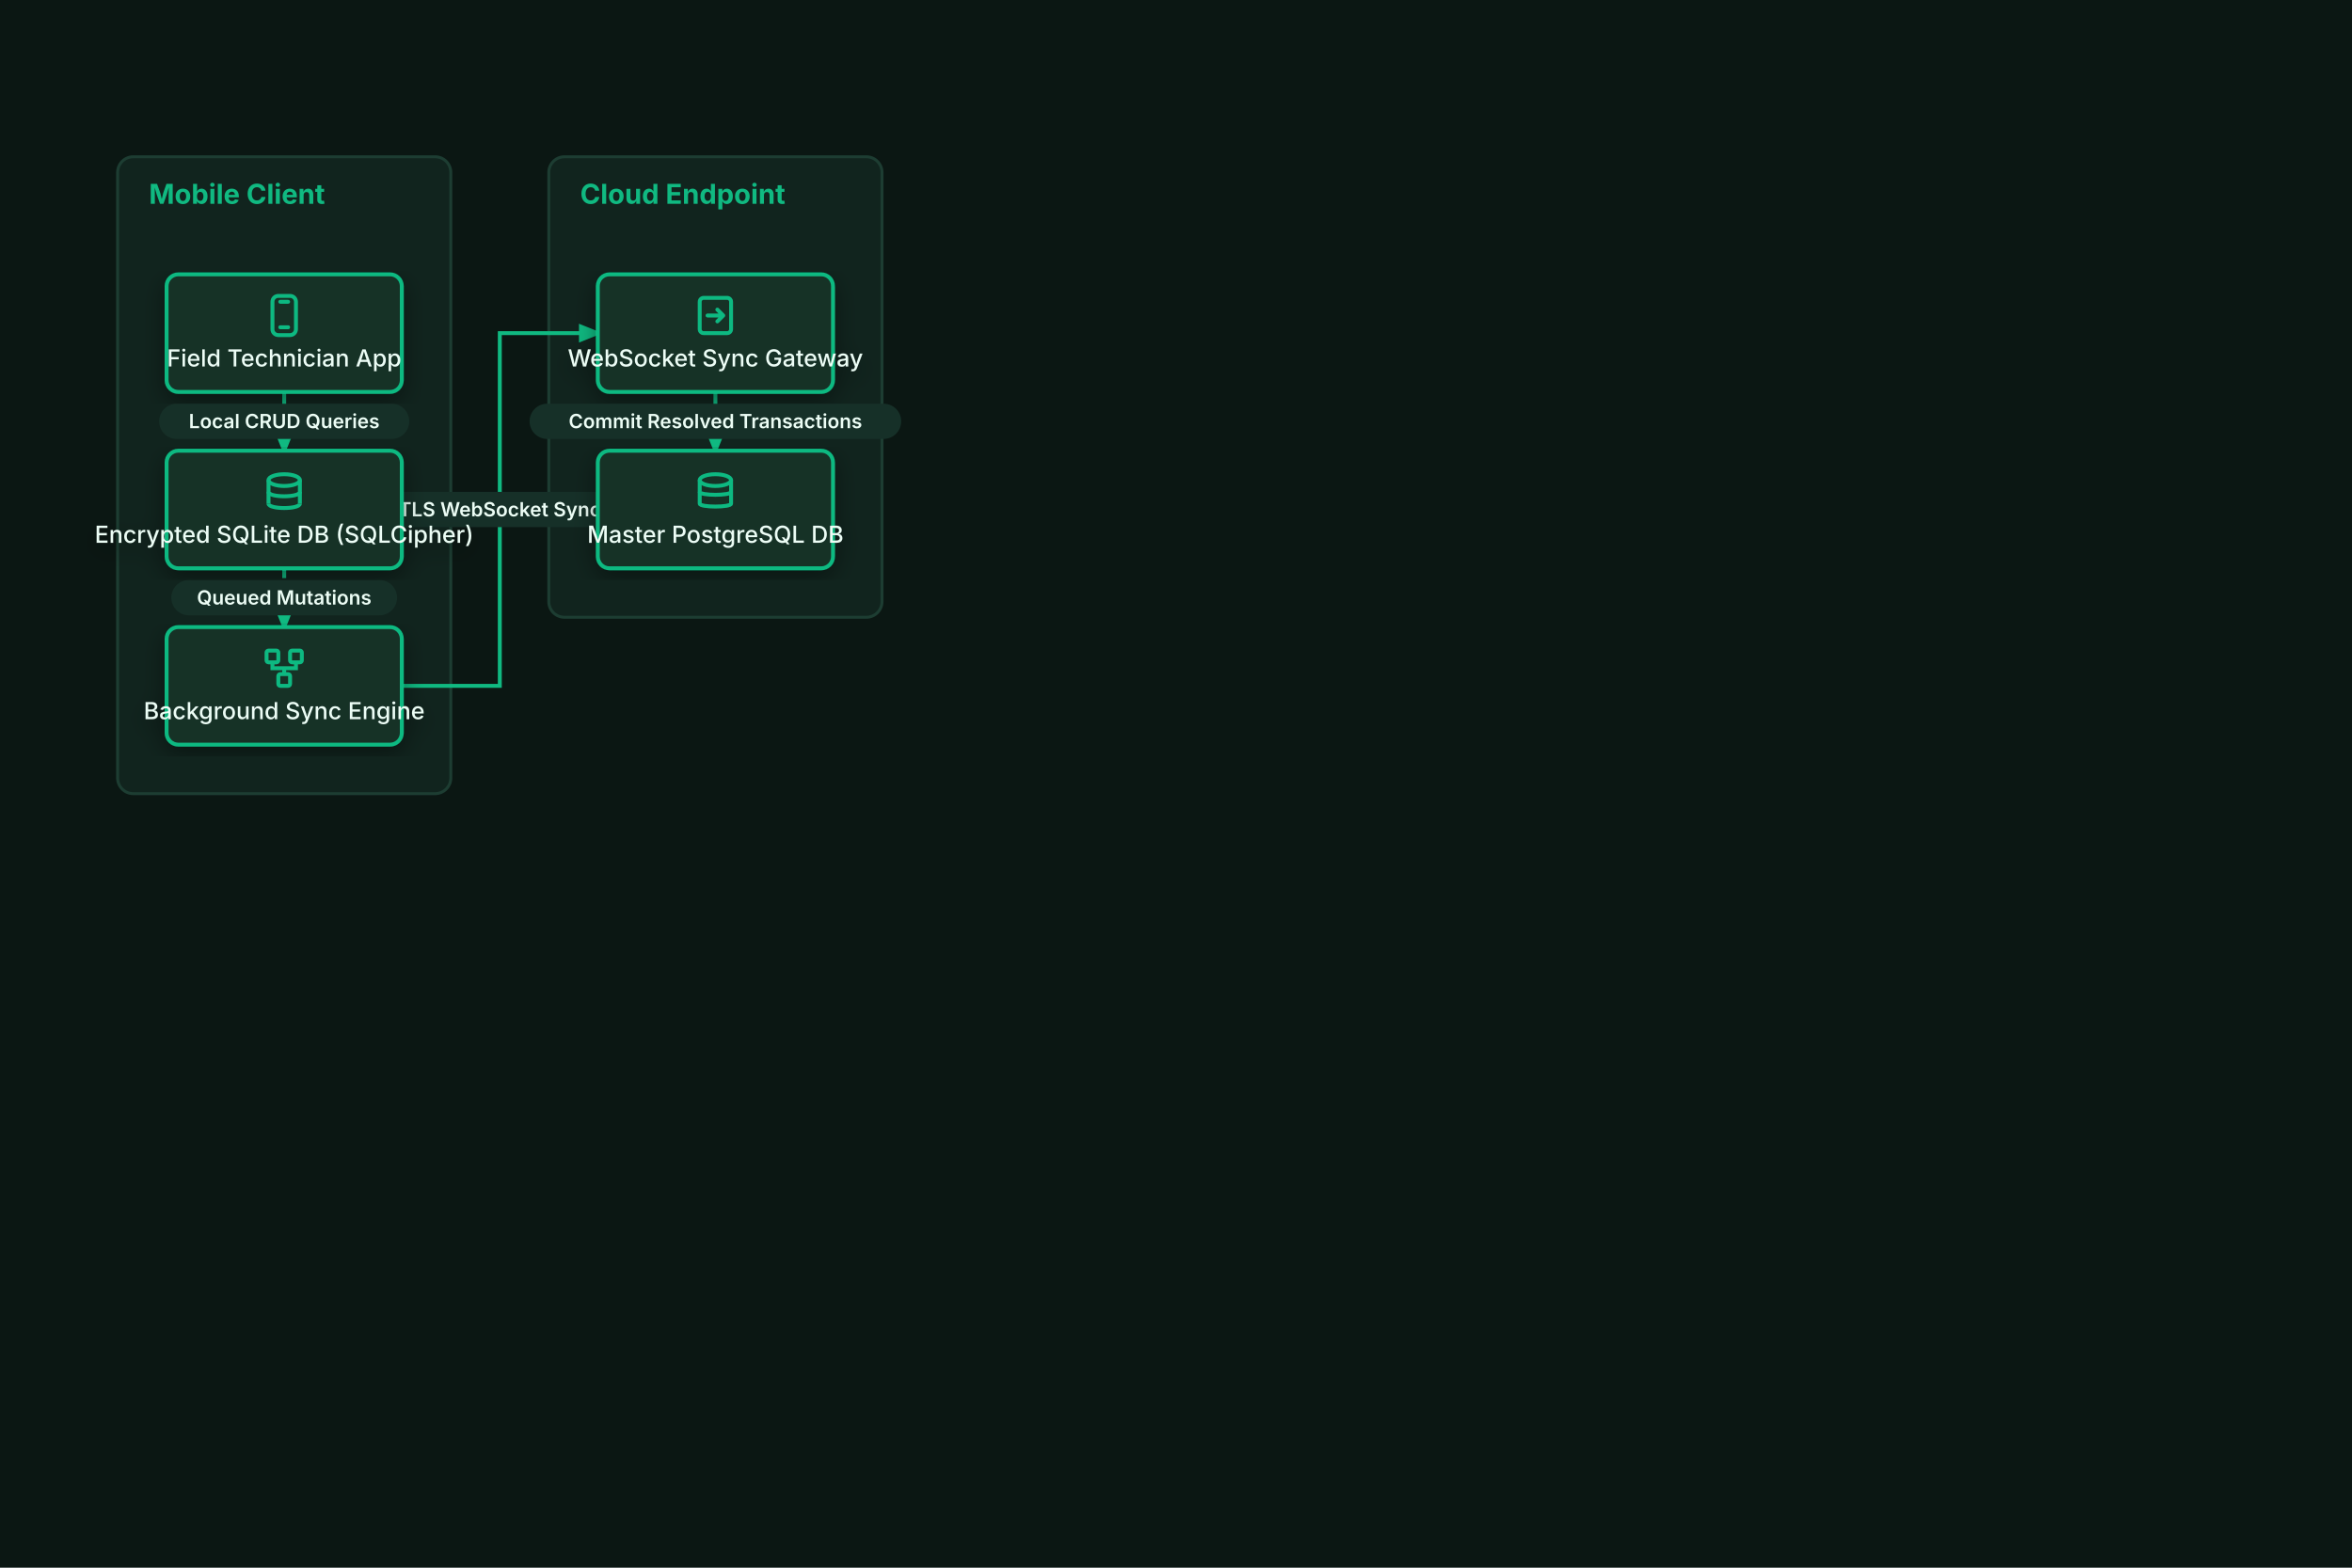
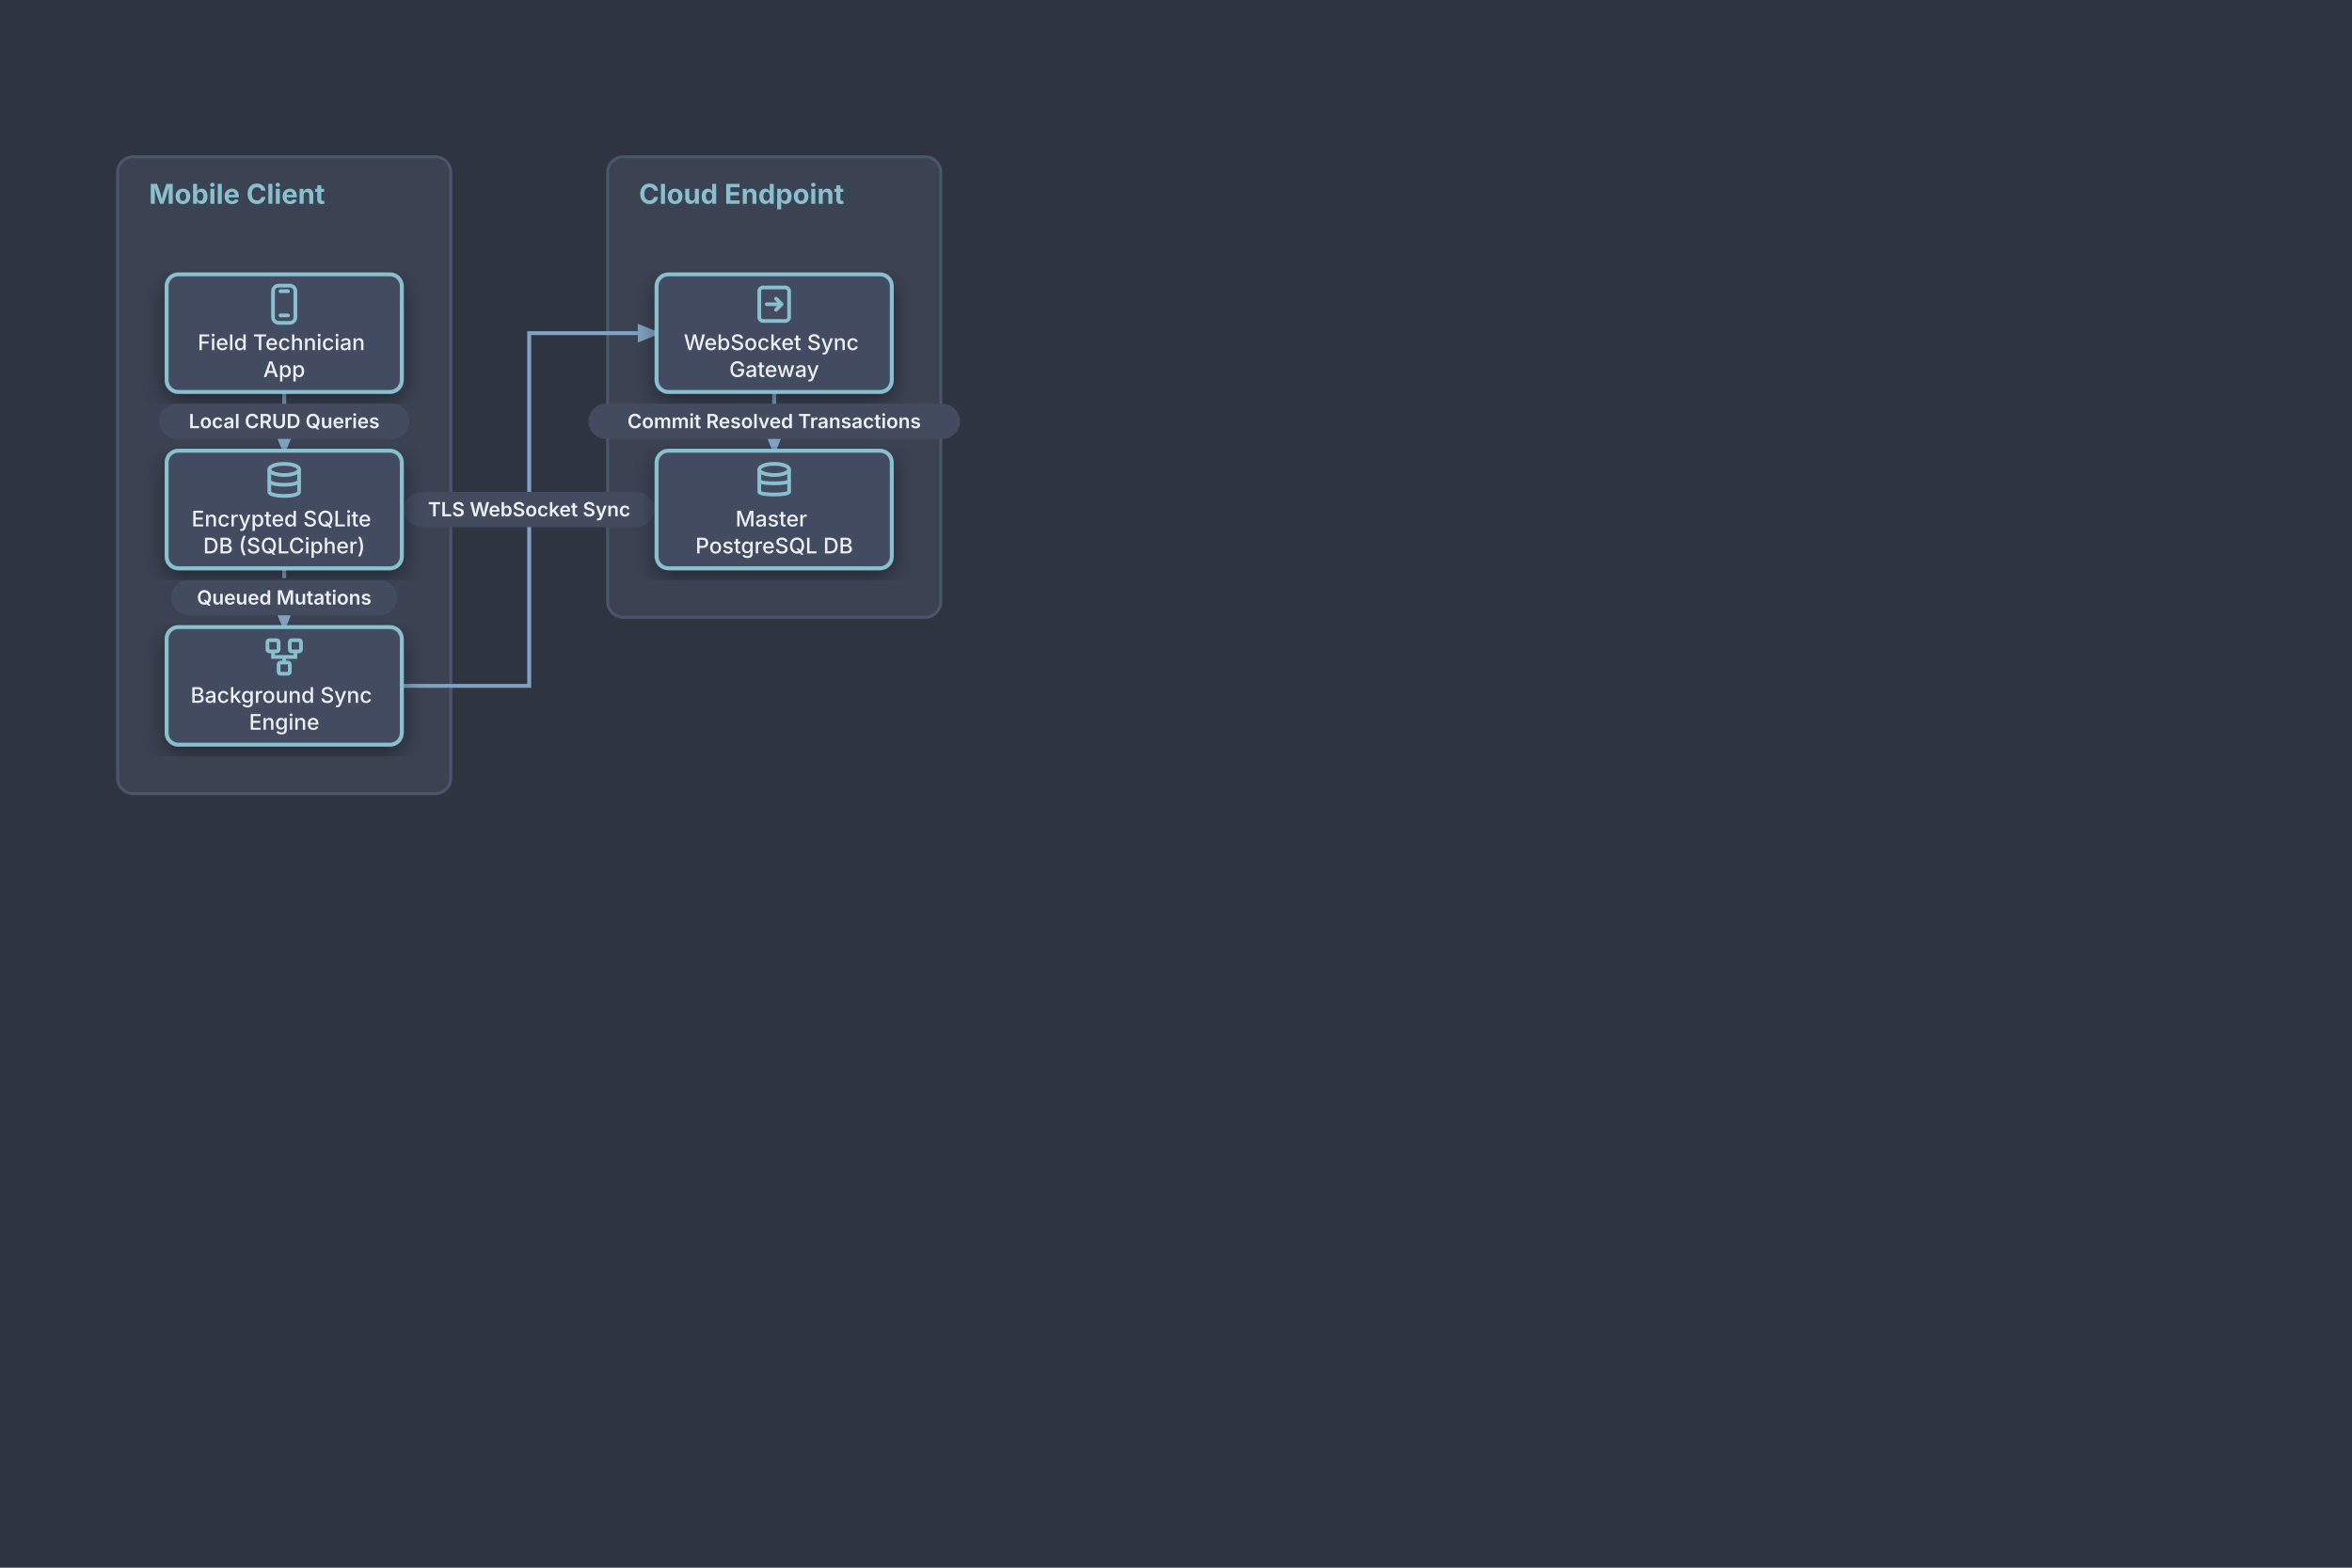
- <svg xmlns="http://www.w3.org/2000/svg" viewBox="0 0 1200.0 800.0" width="1200.0" height="800.0">
+ <svg xmlns="http://www.w3.org/2000/svg" viewBox="0 0 1200 800" width="1200" height="800">
  <defs>
    <marker id="arrow" viewBox="0 0 10 10" refX="8" refY="5" markerWidth="6" markerHeight="6" orient="auto-start-reverse">
-       <path d="M 0 1 L 10 5 L 0 9 z" fill="#10B981" />
+       <path d="M 0 1 L 10 5 L 0 9 z" fill="#88C0D0" />
+     </marker>
+     <marker id="arrow-tail" viewBox="0 0 10 10" refX="2" refY="5" markerWidth="6" markerHeight="6" orient="auto">
+       <path d="M 10 1 L 0 5 L 10 9 z" fill="#88C0D0" />
+     </marker>
+     <marker id="arrow-81A1C1" viewBox="0 0 10 10" refX="8" refY="5" markerWidth="6" markerHeight="6" orient="auto-start-reverse">
+       <path d="M 0 1 L 10 5 L 0 9 z" fill="#81A1C1" />
+     </marker>
+     <marker id="arrow-81A1C1-tail" viewBox="0 0 10 10" refX="2" refY="5" markerWidth="6" markerHeight="6" orient="auto">
+       <path d="M 10 1 L 0 5 L 10 9 z" fill="#81A1C1" />
    </marker>
    <filter id="shadow" x="-10%" y="-10%" width="120%" height="120%">
      <feDropShadow dx="0" dy="4" stdDeviation="6" flood-color="#000000" flood-opacity="0.4" />
    </filter>
  </defs>
-   <rect width="100%" height="100%" fill="#0B1713" />
+   <rect width="100%" height="100%" fill="#2E3440" />
  <g id="group_1">
-     <rect x="60.0" y="80.0" width="170.0" height="325.0" rx="8" fill="#11241E" stroke="#1D3D32" stroke-width="1.5" />
-     <text x="76.0" y="104.0" fill="#10B981" font-family="Inter, -apple-system, BlinkMacSystemFont, 'Segoe UI', Roboto, sans-serif" font-size="14" font-weight="bold">Mobile Client</text>
+     <rect x="60.0" y="80.0" width="170.0" height="325.0" rx="8" fill="#3B4252" stroke="#4C566A" stroke-width="1.5" />
+     <text x="76.0" y="104.0" fill="#88C0D0" font-family="Inter, -apple-system, BlinkMacSystemFont, 'Segoe UI', Roboto, sans-serif" font-size="14" font-weight="bold">Mobile Client</text>
  </g>
  <g id="group_2">
-     <rect x="280.0" y="80.0" width="170.0" height="235.0" rx="8" fill="#11241E" stroke="#1D3D32" stroke-width="1.5" />
-     <text x="296.0" y="104.0" fill="#10B981" font-family="Inter, -apple-system, BlinkMacSystemFont, 'Segoe UI', Roboto, sans-serif" font-size="14" font-weight="bold">Cloud Endpoint</text>
+     <rect x="310.0" y="80.0" width="170.0" height="235.0" rx="8" fill="#3B4252" stroke="#4C566A" stroke-width="1.5" />
+     <text x="326.0" y="104.0" fill="#88C0D0" font-family="Inter, -apple-system, BlinkMacSystemFont, 'Segoe UI', Roboto, sans-serif" font-size="14" font-weight="bold">Cloud Endpoint</text>
  </g>
-   <path d="M 145.0 200.0 L 145.0 230.0" fill="none" stroke="#10B981" stroke-width="2" marker-end="url(#arrow)" />
+   <path d="M 145.0 200.0 L 145.0 230.0" fill="none" stroke="#81A1C1" stroke-width="2" marker-end="url(#arrow-81A1C1)" />
  <g class="badge">
-     <rect x="81.2" y="206.0" width="127.6" height="18.0" rx="9.0" fill="#163028" />
-     <text x="145.0" y="218.5" fill="#ECFDF5" font-size="10.0" font-family="Inter, -apple-system, BlinkMacSystemFont, 'Segoe UI', Roboto, sans-serif" font-weight="600" text-anchor="middle">Local CRUD Queries</text>
+     <rect x="81.2" y="206.0" width="127.6" height="18.0" rx="9.0" fill="#434C5E" />
+     <text x="145.0" y="218.5" fill="#ECEFF4" font-size="10.0" font-family="Inter, -apple-system, BlinkMacSystemFont, 'Segoe UI', Roboto, sans-serif" font-weight="600" text-anchor="middle">Local CRUD Queries</text>
  </g>
-   <path d="M 145.0 290.0 L 145.0 320.0" fill="none" stroke="#10B981" stroke-width="2" stroke-dasharray="5,5" marker-end="url(#arrow)" />
+   <path d="M 145.0 290.0 L 145.0 320.0" fill="none" stroke="#81A1C1" stroke-width="2" stroke-dasharray="5,5" marker-end="url(#arrow-81A1C1)" />
  <g class="badge">
-     <rect x="87.4" y="296.0" width="115.2" height="18.0" rx="9.0" fill="#163028" />
-     <text x="145.0" y="308.5" fill="#ECFDF5" font-size="10.0" font-family="Inter, -apple-system, BlinkMacSystemFont, 'Segoe UI', Roboto, sans-serif" font-weight="600" text-anchor="middle">Queued Mutations</text>
+     <rect x="87.4" y="296.0" width="115.2" height="18.0" rx="9.0" fill="#434C5E" />
+     <text x="145.0" y="308.5" fill="#ECEFF4" font-size="10.0" font-family="Inter, -apple-system, BlinkMacSystemFont, 'Segoe UI', Roboto, sans-serif" font-weight="600" text-anchor="middle">Queued Mutations</text>
  </g>
-   <path d="M 205.0 350.0 L 255.0 350.0 L 255.0 170.0 L 305.0 170.0" fill="none" stroke="#10B981" stroke-width="2" marker-end="url(#arrow)" />
+   <path d="M 205.0 350.0 L 270.0 350.0 L 270.0 170.0 L 335.0 170.0" fill="none" stroke="#81A1C1" stroke-width="2" marker-end="url(#arrow-81A1C1)" />
  <g class="badge">
-     <rect x="191.2" y="251.0" width="127.6" height="18.0" rx="9.0" fill="#163028" />
-     <text x="255.0" y="263.5" fill="#ECFDF5" font-size="10.0" font-family="Inter, -apple-system, BlinkMacSystemFont, 'Segoe UI', Roboto, sans-serif" font-weight="600" text-anchor="middle">TLS WebSocket Sync</text>
+     <rect x="206.2" y="251.0" width="127.6" height="18.0" rx="9.0" fill="#434C5E" />
+     <text x="270.0" y="263.5" fill="#ECEFF4" font-size="10.0" font-family="Inter, -apple-system, BlinkMacSystemFont, 'Segoe UI', Roboto, sans-serif" font-weight="600" text-anchor="middle">TLS WebSocket Sync</text>
  </g>
-   <path d="M 365.0 200.0 L 365.0 230.0" fill="none" stroke="#10B981" stroke-width="2" marker-end="url(#arrow)" />
+   <path d="M 395.0 200.0 L 395.0 230.0" fill="none" stroke="#81A1C1" stroke-width="2" marker-end="url(#arrow-81A1C1)" />
  <g class="badge">
-     <rect x="270.2" y="206.0" width="189.6" height="18.0" rx="9.0" fill="#163028" />
-     <text x="365.0" y="218.5" fill="#ECFDF5" font-size="10.0" font-family="Inter, -apple-system, BlinkMacSystemFont, 'Segoe UI', Roboto, sans-serif" font-weight="600" text-anchor="middle">Commit Resolved Transactions</text>
+     <rect x="300.2" y="206.0" width="189.6" height="18.0" rx="9.0" fill="#434C5E" />
+     <text x="395.0" y="218.5" fill="#ECEFF4" font-size="10.0" font-family="Inter, -apple-system, BlinkMacSystemFont, 'Segoe UI', Roboto, sans-serif" font-weight="600" text-anchor="middle">Commit Resolved Transactions</text>
  </g>
  <g id="mobile_app" filter="url(#shadow)">
-     <rect x="85.0" y="140.0" width="120.0" height="60.0" rx="6.0" fill="#163028" stroke="#10B981" stroke-width="2.0" />
-     <g class="icon icon-mobile" transform="translate(133.0, 149.0) scale(1.0)">
-       <rect x="6" y="2" width="12" height="20" rx="3" fill="none" stroke="#10B981" stroke-width="2.0" />
-       <line x1="10" y1="18" x2="14" y2="18" stroke="#10B981" stroke-width="2.0" stroke-linecap="round" />
-       <line x1="10" y1="5" x2="14" y2="5" stroke="#10B981" stroke-width="2.0" stroke-linecap="round" />
+     <rect x="85.0" y="140.0" width="120.0" height="60.0" rx="6.0" fill="#434C5E" stroke="#88C0D0" stroke-width="2.0" />
+     <g class="icon icon-mobile" transform="translate(133.6, 143.85) scale(0.95)">
+       <rect x="6" y="2" width="12" height="20" rx="3" fill="none" stroke="#88C0D0" stroke-width="2.0" />
+       <line x1="10" y1="18" x2="14" y2="18" stroke="#88C0D0" stroke-width="2.0" stroke-linecap="round" />
+       <line x1="10" y1="5" x2="14" y2="5" stroke="#88C0D0" stroke-width="2.0" stroke-linecap="round" />
    </g>
-     <text x="145.0" y="187.0" text-anchor="middle" fill="#ECFDF5" font-family="Inter, -apple-system, BlinkMacSystemFont, 'Segoe UI', Roboto, sans-serif" font-size="12" font-weight="500">Field Technician App</text>
+     <text x="145.0" y="178.65" text-anchor="middle" fill="#ECEFF4" font-family="Inter, -apple-system, BlinkMacSystemFont, 'Segoe UI', Roboto, sans-serif" font-size="11.0" font-weight="500">
+       <tspan x="145.0" dy="0">Field Technician</tspan>
+       <tspan x="145.0" dy="13.75">App</tspan>
+     </text>
  </g>
  <g id="sqlite" filter="url(#shadow)">
-     <rect x="85.0" y="230.0" width="120.0" height="60.0" rx="6.0" fill="#163028" stroke="#10B981" stroke-width="2.0" />
-     <g class="icon icon-database" transform="translate(133.0, 239.0) scale(1.0)">
-       <ellipse cx="12" cy="6" rx="8" ry="3" fill="none" stroke="#10B981" stroke-width="2.0" />
-       <path d="M 4 12 C 4 15 20 15 20 12" fill="none" stroke="#10B981" stroke-width="2.0" />
-       <path d="M 4 18 C 4 21 20 21 20 18" fill="none" stroke="#10B981" stroke-width="2.0" />
-       <line x1="4" y1="6" x2="4" y2="18" stroke="#10B981" stroke-width="2.0" />
-       <line x1="20" y1="6" x2="20" y2="18" stroke="#10B981" stroke-width="2.0" />
+     <rect x="85.0" y="230.0" width="120.0" height="60.0" rx="6.0" fill="#434C5E" stroke="#88C0D0" stroke-width="2.0" />
+     <g class="icon icon-database" transform="translate(133.6, 233.85) scale(0.95)">
+       <ellipse cx="12" cy="6" rx="8" ry="3" fill="none" stroke="#88C0D0" stroke-width="2.0" />
+       <path d="M 4 12 C 4 15 20 15 20 12" fill="none" stroke="#88C0D0" stroke-width="2.0" />
+       <path d="M 4 18 C 4 21 20 21 20 18" fill="none" stroke="#88C0D0" stroke-width="2.0" />
+       <line x1="4" y1="6" x2="4" y2="18" stroke="#88C0D0" stroke-width="2.0" />
+       <line x1="20" y1="6" x2="20" y2="18" stroke="#88C0D0" stroke-width="2.0" />
    </g>
-     <text x="145.0" y="277.0" text-anchor="middle" fill="#ECFDF5" font-family="Inter, -apple-system, BlinkMacSystemFont, 'Segoe UI', Roboto, sans-serif" font-size="12" font-weight="500">Encrypted SQLite DB (SQLCipher)</text>
+     <text x="145.0" y="268.65" text-anchor="middle" fill="#ECEFF4" font-family="Inter, -apple-system, BlinkMacSystemFont, 'Segoe UI', Roboto, sans-serif" font-size="11.0" font-weight="500">
+       <tspan x="145.0" dy="0">Encrypted SQLite</tspan>
+       <tspan x="145.0" dy="13.75">DB (SQLCipher)</tspan>
+     </text>
  </g>
  <g id="sync_mgr" filter="url(#shadow)">
-     <rect x="85.0" y="320.0" width="120.0" height="60.0" rx="6.0" fill="#163028" stroke="#10B981" stroke-width="2.0" />
-     <g class="icon icon-workflow" transform="translate(133.0, 329.0) scale(1.0)">
-       <rect x="3" y="3" width="6" height="6" rx="1" fill="none" stroke="#10B981" stroke-width="2.0" />
-       <rect x="15" y="3" width="6" height="6" rx="1" fill="none" stroke="#10B981" stroke-width="2.0" />
-       <rect x="9" y="15" width="6" height="6" rx="1" fill="none" stroke="#10B981" stroke-width="2.0" />
-       <path d="M 6 9 V 12 H 12 V 15 M 18 9 V 12 H 12" fill="none" stroke="#10B981" stroke-width="2.0" />
+     <rect x="85.0" y="320.0" width="120.0" height="60.0" rx="6.0" fill="#434C5E" stroke="#88C0D0" stroke-width="2.0" />
+     <g class="icon icon-workflow" transform="translate(133.6, 323.85) scale(0.95)">
+       <rect x="3" y="3" width="6" height="6" rx="1" fill="none" stroke="#88C0D0" stroke-width="2.0" />
+       <rect x="15" y="3" width="6" height="6" rx="1" fill="none" stroke="#88C0D0" stroke-width="2.0" />
+       <rect x="9" y="15" width="6" height="6" rx="1" fill="none" stroke="#88C0D0" stroke-width="2.0" />
+       <path d="M 6 9 V 12 H 12 V 15 M 18 9 V 12 H 12" fill="none" stroke="#88C0D0" stroke-width="2.0" />
    </g>
-     <text x="145.0" y="367.0" text-anchor="middle" fill="#ECFDF5" font-family="Inter, -apple-system, BlinkMacSystemFont, 'Segoe UI', Roboto, sans-serif" font-size="12" font-weight="500">Background Sync Engine</text>
+     <text x="145.0" y="358.65" text-anchor="middle" fill="#ECEFF4" font-family="Inter, -apple-system, BlinkMacSystemFont, 'Segoe UI', Roboto, sans-serif" font-size="11.0" font-weight="500">
+       <tspan x="145.0" dy="0">Background Sync</tspan>
+       <tspan x="145.0" dy="13.75">Engine</tspan>
+     </text>
  </g>
  <g id="ws_gateway" filter="url(#shadow)">
-     <rect x="305.0" y="140.0" width="120.0" height="60.0" rx="6.0" fill="#163028" stroke="#10B981" stroke-width="2.0" />
-     <g class="icon icon-api_gateway" transform="translate(353.0, 149.0) scale(1.0)">
-       <rect x="4" y="3" width="16" height="18" rx="2" fill="none" stroke="#10B981" stroke-width="2.0" />
-       <path d="M 8 12 H 16 M 13 9 L 16 12 L 13 15" fill="none" stroke="#10B981" stroke-width="2.0" stroke-linecap="round" stroke-linejoin="round" />
+     <rect x="335.0" y="140.0" width="120.0" height="60.0" rx="6.0" fill="#434C5E" stroke="#88C0D0" stroke-width="2.0" />
+     <g class="icon icon-api_gateway" transform="translate(383.6, 143.85) scale(0.95)">
+       <rect x="4" y="3" width="16" height="18" rx="2" fill="none" stroke="#88C0D0" stroke-width="2.0" />
+       <path d="M 8 12 H 16 M 13 9 L 16 12 L 13 15" fill="none" stroke="#88C0D0" stroke-width="2.0" stroke-linecap="round" stroke-linejoin="round" />
    </g>
-     <text x="365.0" y="187.0" text-anchor="middle" fill="#ECFDF5" font-family="Inter, -apple-system, BlinkMacSystemFont, 'Segoe UI', Roboto, sans-serif" font-size="12" font-weight="500">WebSocket Sync Gateway</text>
+     <text x="395.0" y="178.65" text-anchor="middle" fill="#ECEFF4" font-family="Inter, -apple-system, BlinkMacSystemFont, 'Segoe UI', Roboto, sans-serif" font-size="11.0" font-weight="500">
+       <tspan x="395.0" dy="0">WebSocket Sync</tspan>
+       <tspan x="395.0" dy="13.75">Gateway</tspan>
+     </text>
  </g>
  <g id="cloud_db" filter="url(#shadow)">
-     <rect x="305.0" y="230.0" width="120.0" height="60.0" rx="6.0" fill="#163028" stroke="#10B981" stroke-width="2.0" />
-     <g class="icon icon-storage" transform="translate(353.0, 239.0) scale(1.0)">
-       <ellipse cx="12" cy="6" rx="8" ry="3" fill="none" stroke="#10B981" stroke-width="2.0" />
-       <path d="M 4 6 V 18 C 4 20 20 20 20 18 V 6" fill="none" stroke="#10B981" stroke-width="2.0" />
-       <path d="M 4 12 C 4 14 20 14 20 12" fill="none" stroke="#10B981" stroke-width="2.0" />
+     <rect x="335.0" y="230.0" width="120.0" height="60.0" rx="6.0" fill="#434C5E" stroke="#88C0D0" stroke-width="2.0" />
+     <g class="icon icon-storage" transform="translate(383.6, 233.85) scale(0.95)">
+       <ellipse cx="12" cy="6" rx="8" ry="3" fill="none" stroke="#88C0D0" stroke-width="2.0" />
+       <path d="M 4 6 V 18 C 4 20 20 20 20 18 V 6" fill="none" stroke="#88C0D0" stroke-width="2.0" />
+       <path d="M 4 12 C 4 14 20 14 20 12" fill="none" stroke="#88C0D0" stroke-width="2.0" />
    </g>
-     <text x="365.0" y="277.0" text-anchor="middle" fill="#ECFDF5" font-family="Inter, -apple-system, BlinkMacSystemFont, 'Segoe UI', Roboto, sans-serif" font-size="12" font-weight="500">Master PostgreSQL DB</text>
+     <text x="395.0" y="268.65" text-anchor="middle" fill="#ECEFF4" font-family="Inter, -apple-system, BlinkMacSystemFont, 'Segoe UI', Roboto, sans-serif" font-size="11.0" font-weight="500">
+       <tspan x="395.0" dy="0">Master</tspan>
+       <tspan x="395.0" dy="13.75">PostgreSQL DB</tspan>
+     </text>
  </g>
</svg>
